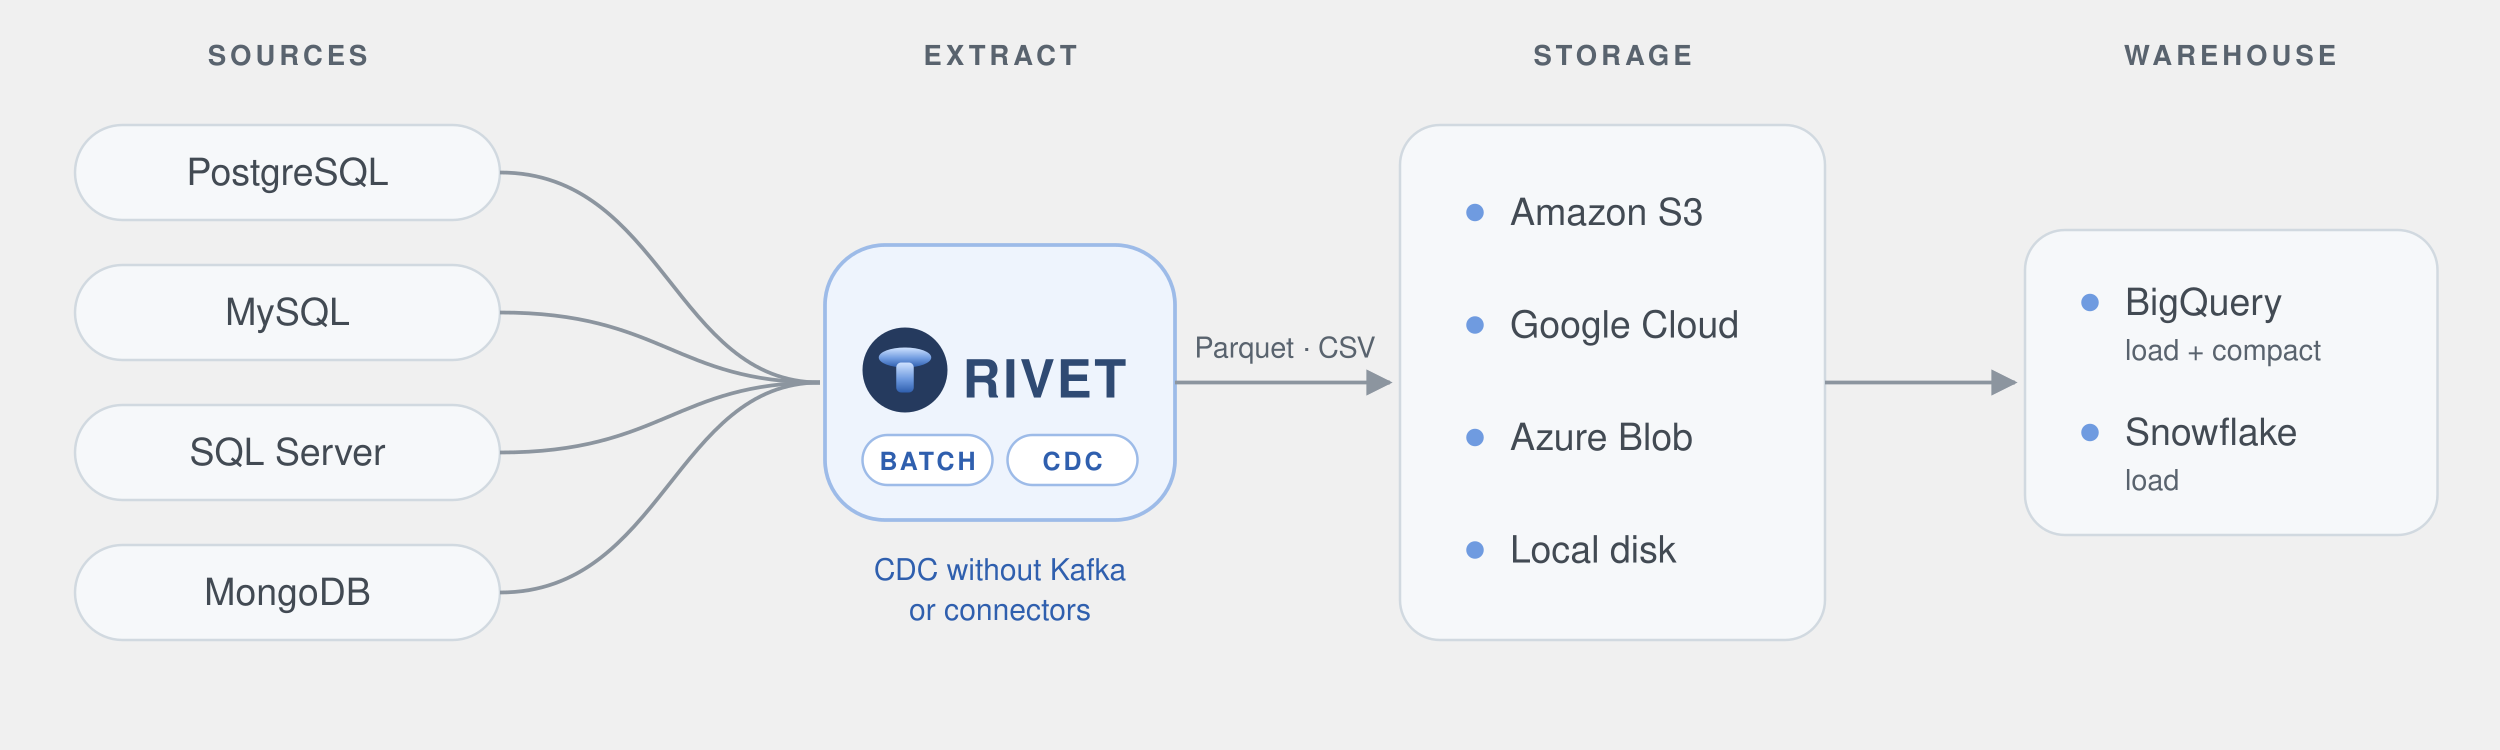
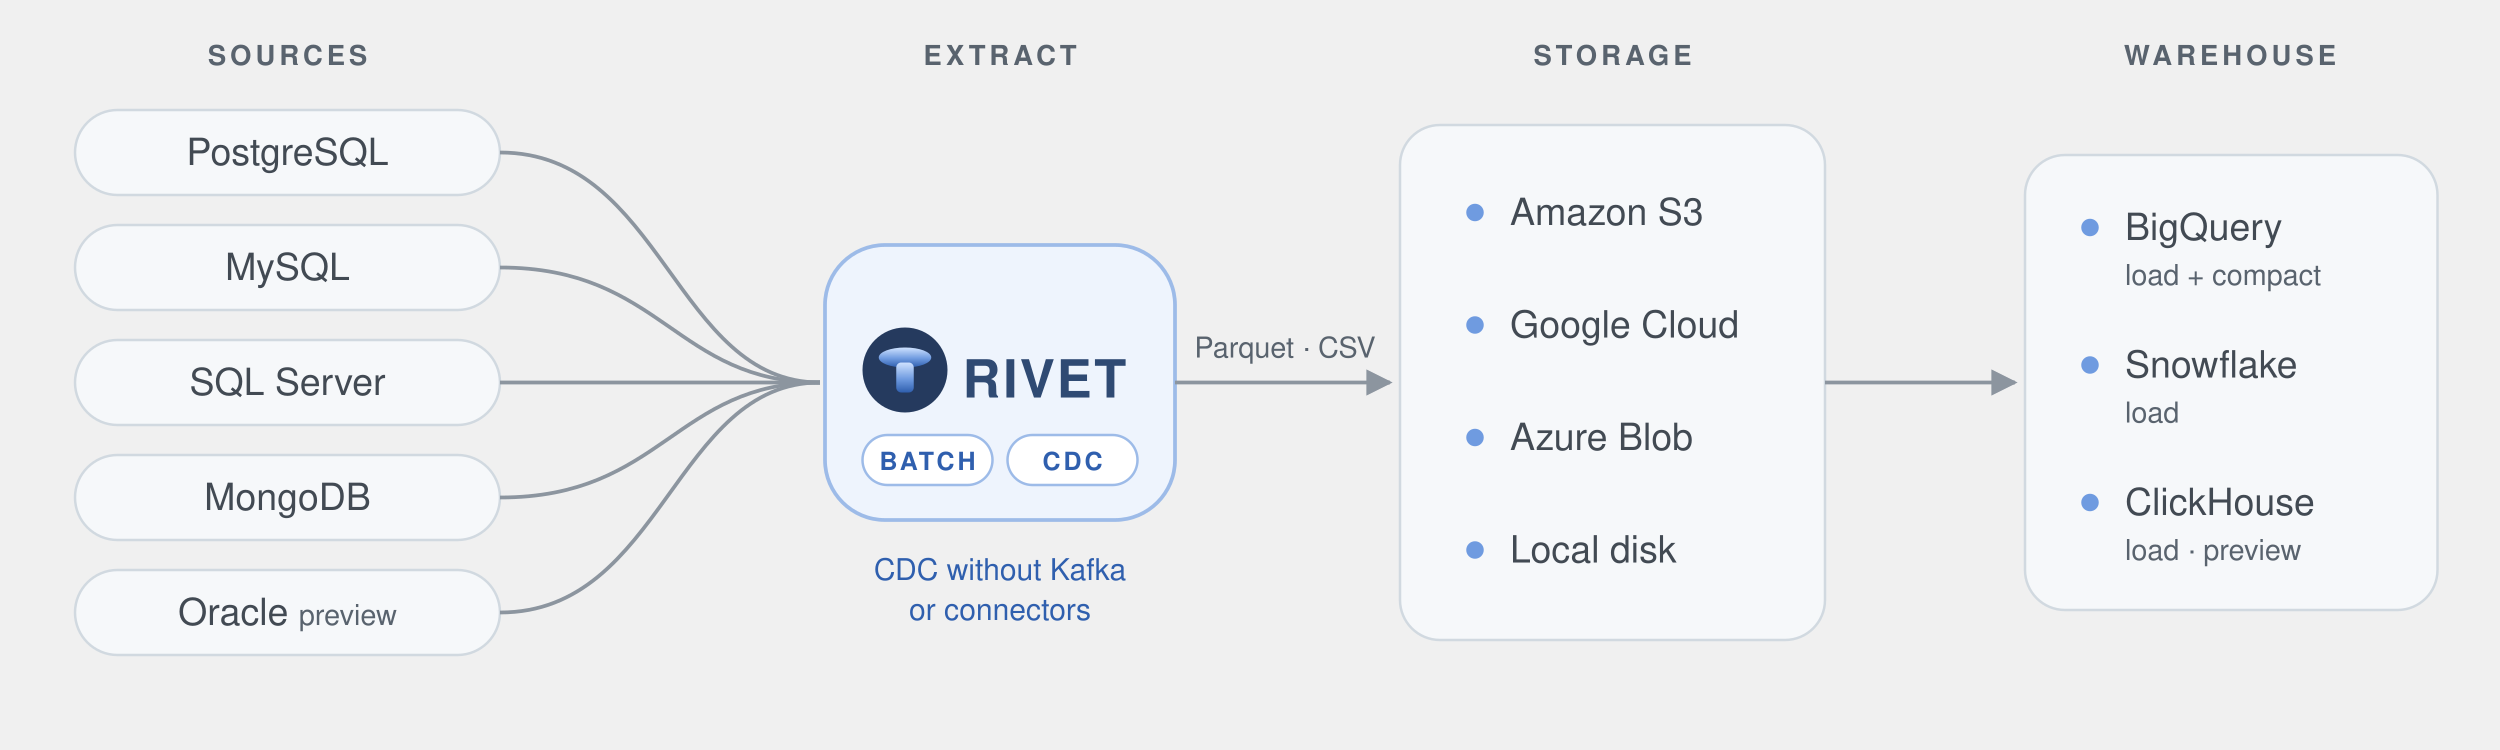
- <svg xmlns="http://www.w3.org/2000/svg" viewBox="0 0 1000 300" width="1000" height="300" role="img" aria-label="PostgreSQL, MySQL, SQL Server and MongoDB flow through rivet, batch or CDC with no Kafka or connectors, to S3, GCS, Azure Blob or local disk, then into BigQuery (load and compact) or Snowflake (load)">
+ <svg xmlns="http://www.w3.org/2000/svg" viewBox="0 0 1000 300" width="1000" height="300" role="img" aria-label="PostgreSQL, MySQL, SQL Server, MongoDB and Oracle (preview) flow through rivet, batch or CDC with no Kafka or connectors, to S3, GCS, Azure Blob or local disk, then into BigQuery (load and compact), Snowflake (load) or ClickHouse (run and load, preview)">
  <defs>
    <linearGradient id="steel" x1="0" y1="0" x2="0" y2="1">
      <stop offset="0" stop-color="#cfe2ff" />
      <stop offset="0.55" stop-color="#6f9be0" />
      <stop offset="1" stop-color="#2f5fae" />
    </linearGradient>
    <marker id="arrow" viewBox="0 0 10 10" refX="9" refY="5" markerWidth="7" markerHeight="7" orient="auto-start-reverse">
      <path class="head" d="M0,0 L10,5 L0,10 z" />
    </marker>
    <style>
      text { font-family: -apple-system, BlinkMacSystemFont, "Segoe UI", Helvetica, Arial, sans-serif; }
      .cap { font-size: 11px; font-weight: 600; letter-spacing: 1.6px; fill: #59636e; }
      .pill { fill: #f6f8fa; stroke: #d1d9e0; stroke-width: 1; }
      .card { fill: #f6f8fa; stroke: #d1d9e0; stroke-width: 1; }
      .label { font-size: 15px; font-weight: 500; fill: #424a53; }
      .edge { fill: none; stroke: #8c959f; stroke-width: 1.5; }
      .head { fill: #8c959f; }
      .note { font-size: 11.5px; fill: #59636e; }
      .dot { fill: #6f9be0; }
      .node { fill: #eef4fd; stroke: #9dbbe8; stroke-width: 1.5; }
      .halo { fill: #253a5e; }
      .brand { font-size: 21px; font-weight: 800; letter-spacing: 1px; fill: #2f4a73; }
      .chip { fill: #ffffff; stroke: #9dbbe8; stroke-width: 1; }
      .chiptext { font-size: 10px; font-weight: 700; letter-spacing: 1.2px; fill: #2f5fae; }
      .hint { font-size: 12px; font-weight: 500; fill: #2f5fae; }
      .muted { font-size: 11.5px; fill: #59636e; }
    </style>
  </defs>
  <text class="cap" x="115" y="26" text-anchor="middle">SOURCES</text>
  <text class="cap" x="400" y="26" text-anchor="middle">EXTRACT</text>
  <text class="cap" x="645" y="26" text-anchor="middle">STORAGE</text>
  <text class="cap" x="892" y="26" text-anchor="middle">WAREHOUSE</text>
-   <rect class="pill" x="30" y="50" width="170" height="38" rx="19" />
-   <text class="label" x="115" y="74" text-anchor="middle">PostgreSQL</text>
-   <rect class="pill" x="30" y="106" width="170" height="38" rx="19" />
-   <text class="label" x="115" y="130" text-anchor="middle">MySQL</text>
-   <rect class="pill" x="30" y="162" width="170" height="38" rx="19" />
-   <text class="label" x="115" y="186" text-anchor="middle">SQL Server</text>
-   <rect class="pill" x="30" y="218" width="170" height="38" rx="19" />
-   <text class="label" x="115" y="242" text-anchor="middle">MongoDB</text>
-   <path class="edge" d="M200,69 C265,69 270,153 328,153" />
-   <path class="edge" d="M200,125 C265,125 270,153 328,153" />
-   <path class="edge" d="M200,181 C265,181 270,153 328,153" />
-   <path class="edge" d="M200,237 C265,237 270,153 328,153" />
+   <rect class="pill" x="30" y="44" width="170" height="34" rx="17" />
+   <text class="label" x="115" y="66" text-anchor="middle">PostgreSQL</text>
+   <rect class="pill" x="30" y="90" width="170" height="34" rx="17" />
+   <text class="label" x="115" y="112" text-anchor="middle">MySQL</text>
+   <rect class="pill" x="30" y="136" width="170" height="34" rx="17" />
+   <text class="label" x="115" y="158" text-anchor="middle">SQL Server</text>
+   <rect class="pill" x="30" y="182" width="170" height="34" rx="17" />
+   <text class="label" x="115" y="204" text-anchor="middle">MongoDB</text>
+   <rect class="pill" x="30" y="228" width="170" height="34" rx="17" />
+   <text class="label" x="115" y="250" text-anchor="middle">Oracle <tspan class="muted">preview</tspan>
+   </text>
+   <path class="edge" d="M200,61 C265,61 270,153 328,153" />
+   <path class="edge" d="M200,107 C265,107 270,153 328,153" />
+   <path class="edge" d="M200,153 C265,153 270,153 328,153" />
+   <path class="edge" d="M200,199 C265,199 270,153 328,153" />
+   <path class="edge" d="M200,245 C265,245 270,153 328,153" />
  <rect class="node" x="330" y="98" width="140" height="110" rx="24" />
  <circle class="halo" cx="362" cy="148" r="17" />
  <ellipse cx="362" cy="143" rx="10.5" ry="4" fill="url(#steel)" />
  <rect x="358.5" y="145" width="7" height="12" rx="2" fill="url(#steel)" />
  <text class="brand" x="385" y="159">RIVET</text>
  <rect class="chip" x="345" y="174" width="52" height="20" rx="10" />
  <text class="chiptext" x="371" y="188" text-anchor="middle">BATCH</text>
  <rect class="chip" x="403" y="174" width="52" height="20" rx="10" />
  <text class="chiptext" x="429" y="188" text-anchor="middle">CDC</text>
  <text class="hint" x="400" y="232" text-anchor="middle">CDC without Kafka</text>
  <text class="hint" x="400" y="248" text-anchor="middle">or connectors</text>
  <path class="edge" d="M470,153 L556,153" marker-end="url(#arrow)" />
  <text class="note" x="514" y="143" text-anchor="middle">Parquet · CSV</text>
  <rect class="card" x="560" y="50" width="170" height="206" rx="16" />
  <circle class="dot" cx="590" cy="85" r="3.5" />
  <text class="label" x="604" y="90">Amazon S3</text>
  <circle class="dot" cx="590" cy="130" r="3.5" />
  <text class="label" x="604" y="135">Google Cloud</text>
  <circle class="dot" cx="590" cy="175" r="3.5" />
  <text class="label" x="604" y="180">Azure Blob</text>
  <circle class="dot" cx="590" cy="220" r="3.5" />
  <text class="label" x="604" y="225">Local disk</text>
  <path class="edge" d="M730,153 L806,153" marker-end="url(#arrow)" />
-   <rect class="card" x="810" y="92" width="165" height="122" rx="16" />
-   <circle class="dot" cx="836" cy="121" r="3.5" />
-   <text class="label" x="850" y="126">BigQuery</text>
-   <text class="muted" x="850" y="144">load + compact</text>
-   <circle class="dot" cx="836" cy="173" r="3.5" />
-   <text class="label" x="850" y="178">Snowflake</text>
-   <text class="muted" x="850" y="196">load</text>
+   <rect class="card" x="810" y="62" width="165" height="182" rx="16" />
+   <circle class="dot" cx="836" cy="91" r="3.5" />
+   <text class="label" x="850" y="96">BigQuery</text>
+   <text class="muted" x="850" y="114">load + compact</text>
+   <circle class="dot" cx="836" cy="146" r="3.5" />
+   <text class="label" x="850" y="151">Snowflake</text>
+   <text class="muted" x="850" y="169">load</text>
+   <circle class="dot" cx="836" cy="201" r="3.5" />
+   <text class="label" x="850" y="206">ClickHouse</text>
+   <text class="muted" x="850" y="224">load · preview</text>
</svg>
